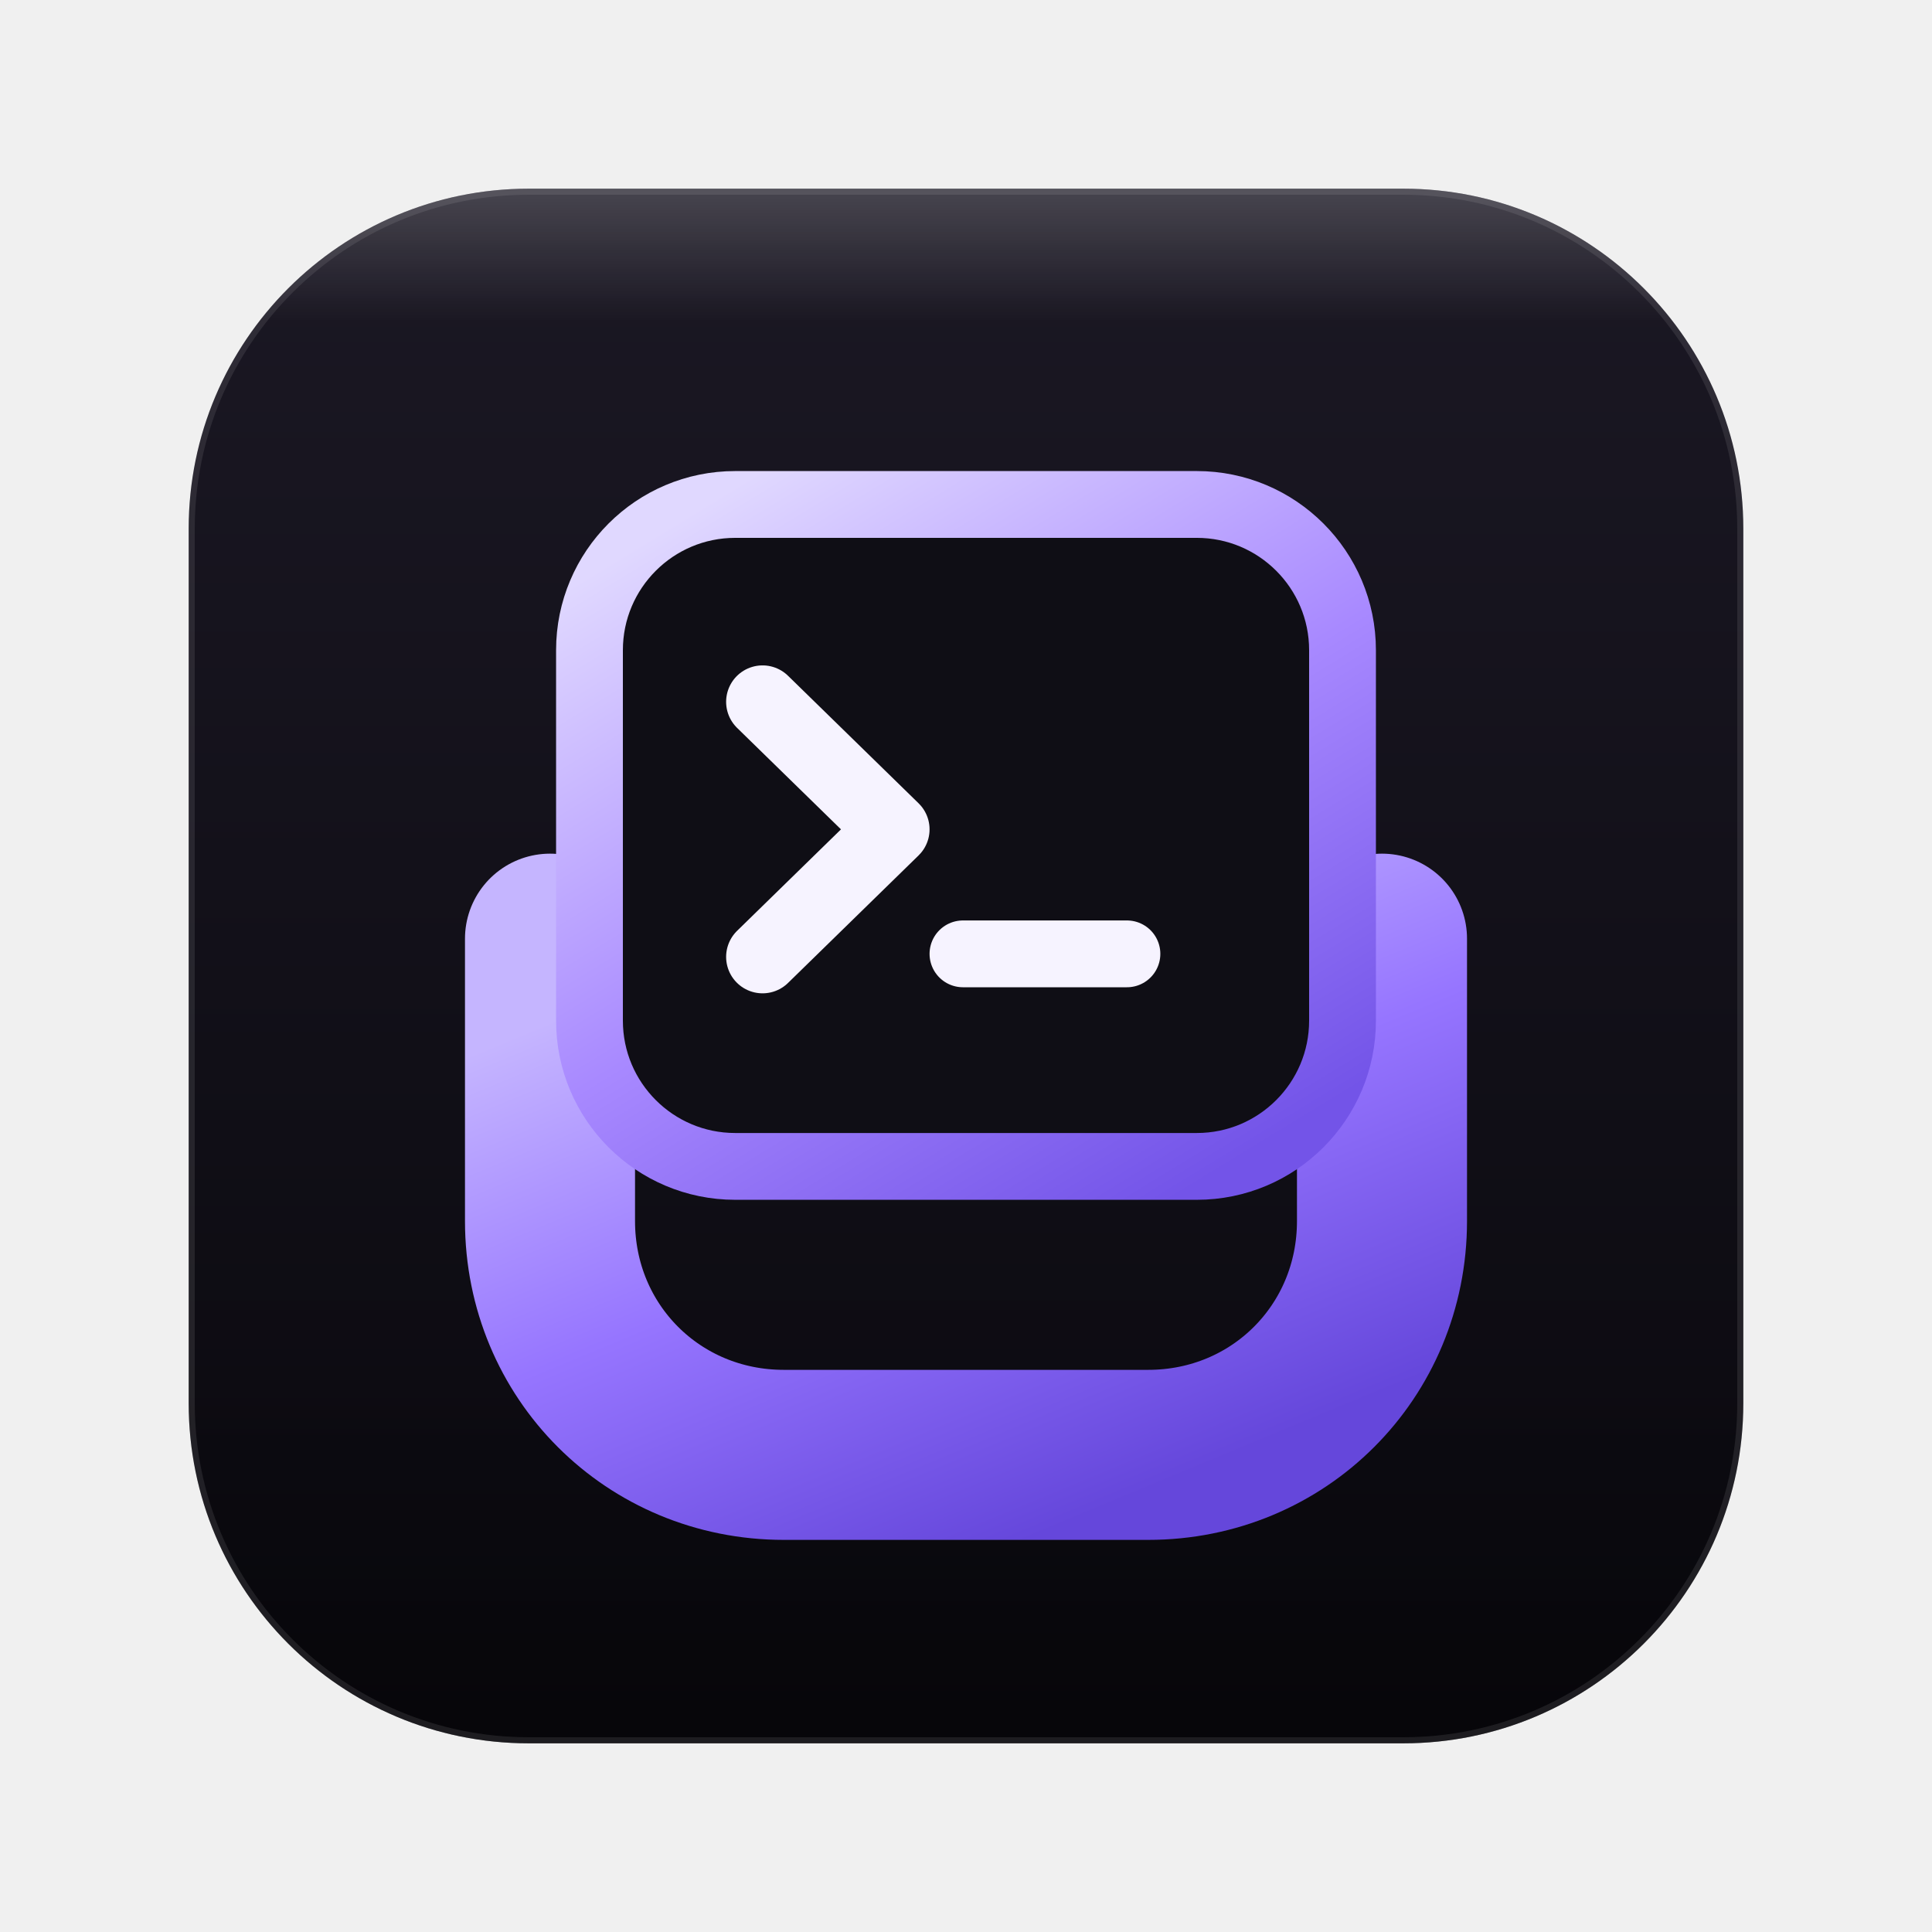
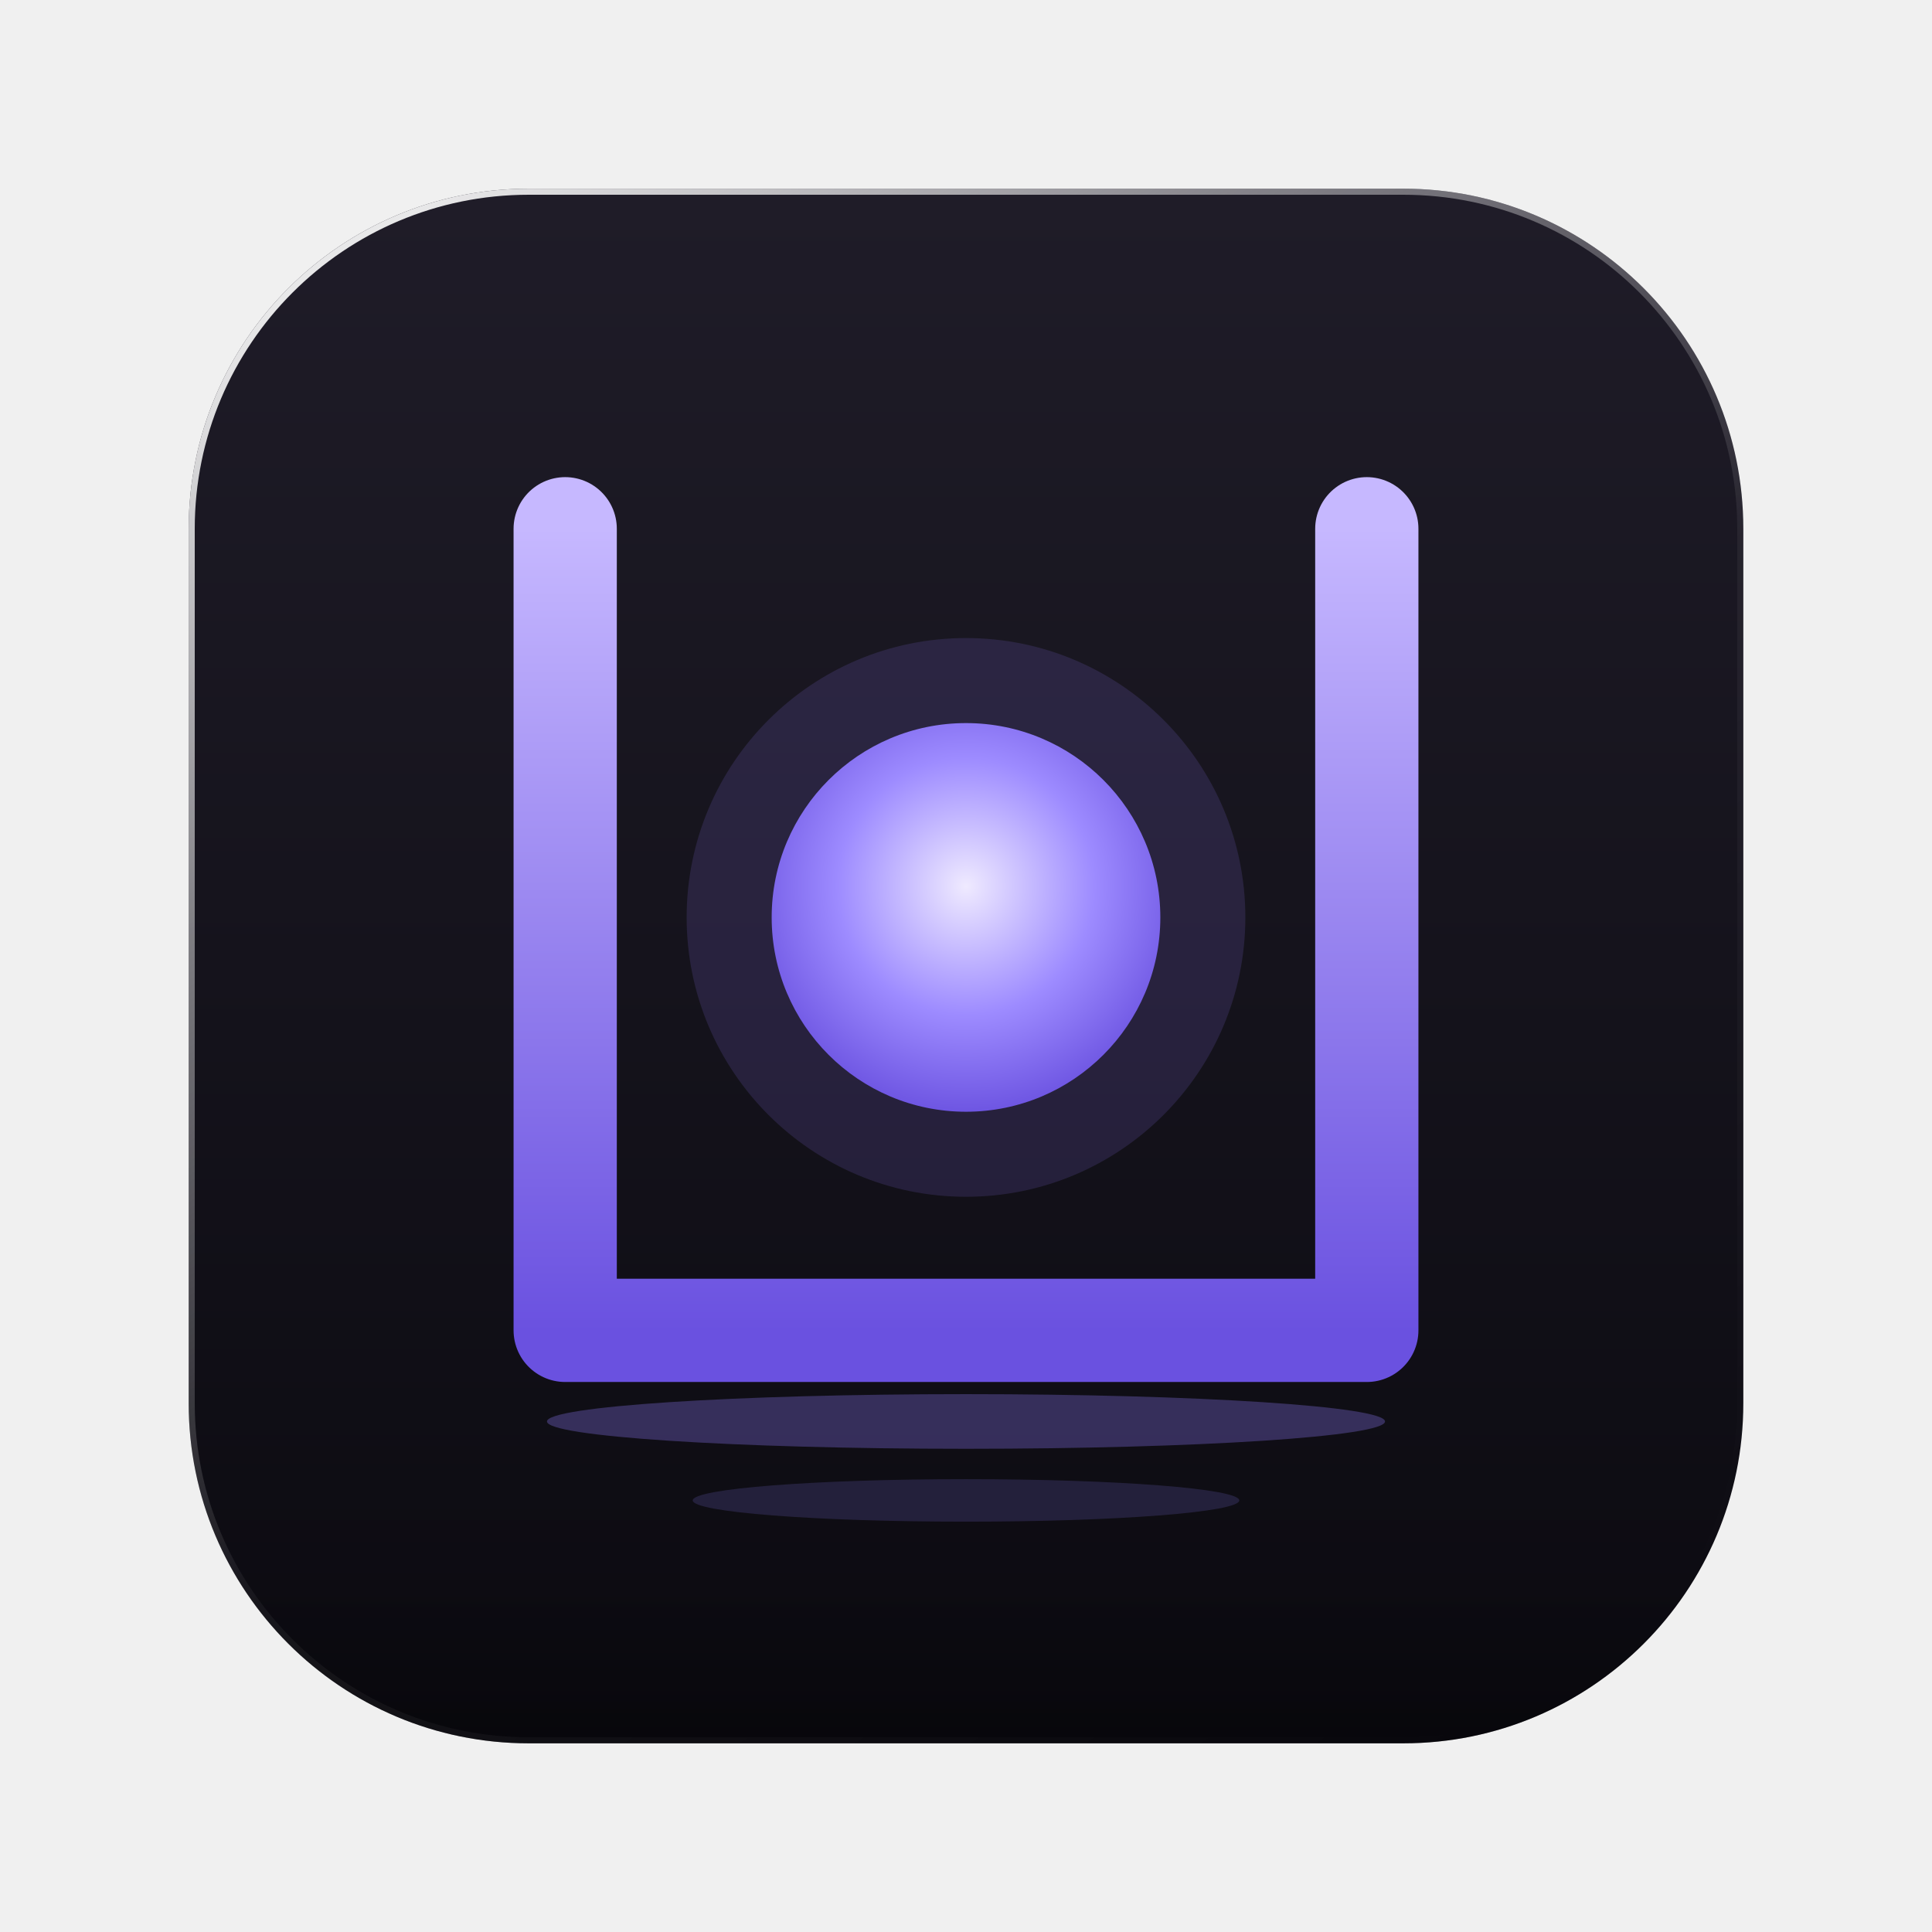
- <svg xmlns="http://www.w3.org/2000/svg" viewBox="0 0 1024 1024" width="1024" height="1024" role="img" aria-label="Pier app icon — minimal docked terminal">
+ <svg xmlns="http://www.w3.org/2000/svg" viewBox="0 0 1024 1024" width="1024" height="1024" role="img" aria-label="Pier app icon — 泊位">
  <defs>
    <linearGradient id="bg" x1="0" y1="0" x2="0" y2="1">
-       <stop offset="0" stop-color="#1b1824" />
-       <stop offset="1" stop-color="#09080d" />
+       <stop offset="0" stop-color="#1f1c28" />
+       <stop offset="1" stop-color="#0b0a10" />
    </linearGradient>
-     <linearGradient id="dock" x1="0.18" y1="0.04" x2="0.82" y2="1">
-       <stop offset="0" stop-color="#c5b5ff" />
-       <stop offset="0.48" stop-color="#9675ff" />
-       <stop offset="1" stop-color="#6547db" />
+     <linearGradient id="vio" x1="0" y1="0" x2="0" y2="1">
+       <stop offset="0" stop-color="#c6b8ff" />
+       <stop offset="1" stop-color="#6a51e0" />
    </linearGradient>
-     <linearGradient id="windowStroke" x1="0.15" y1="0" x2="0.85" y2="1">
-       <stop offset="0" stop-color="#e0d8ff" />
-       <stop offset="0.52" stop-color="#a889ff" />
-       <stop offset="1" stop-color="#7354e8" />
+     <radialGradient id="orb" cx="0.5" cy="0.42" r="0.6">
+       <stop offset="0" stop-color="#efeaff" />
+       <stop offset="0.55" stop-color="#9d8bff" />
+       <stop offset="1" stop-color="#6a51e0" />
+     </radialGradient>
+     <linearGradient id="rim" x1="0.15" y1="0" x2="0.85" y2="1">
+       <stop offset="0" stop-color="#ffffff" stop-opacity="0.9" />
+       <stop offset="0.25" stop-color="#ffffff" stop-opacity="0.45" />
+       <stop offset="0.55" stop-color="#ffffff" stop-opacity="0.05" />
+       <stop offset="1" stop-color="#ffffff" stop-opacity="0" />
    </linearGradient>
-     <linearGradient id="rim" x1="0" y1="0" x2="0" y2="1">
-       <stop offset="0" stop-color="#ffffff" stop-opacity="0.18" />
-       <stop offset="0.08" stop-color="#ffffff" stop-opacity="0" />
-     </linearGradient>
-     <linearGradient id="innerShade" x1="0" y1="0" x2="0" y2="1">
-       <stop offset="0.76" stop-color="#000000" stop-opacity="0" />
+     <linearGradient id="ishadow" x1="0" y1="0" x2="0" y2="1">
+       <stop offset="0.9" stop-color="#000000" stop-opacity="0" />
      <stop offset="1" stop-color="#000000" stop-opacity="0.26" />
    </linearGradient>
-     <clipPath id="plate">
+     <clipPath id="clip">
      <rect width="512" height="512" rx="112" />
    </clipPath>
  </defs>
-   <g transform="translate(100 100) scale(1.609375)">
+   <g transform="translate(100,100) scale(1.609375)">
    <rect width="512" height="512" rx="112" fill="url(#bg)" />
-     <g clip-path="url(#plate)">
-       <rect width="512" height="512" fill="url(#rim)" />
-       <rect width="512" height="512" fill="url(#innerShade)" />
+     <g clip-path="url(#clip)">
+       <rect width="512" height="512" fill="url(#ishadow)" />
+       <rect width="512" height="512" rx="112" fill="none" stroke="url(#rim)" stroke-width="4" />
    </g>
-     <g>
-       <path d="M 119 247 V 340 C 119 383 153 417 196 417 H 316 C 359 417 393 383 393 340 V 247" fill="none" stroke="url(#dock)" stroke-width="56" stroke-linecap="round" stroke-linejoin="round" />
-       <rect x="132" y="104" width="248" height="218" rx="48" fill="#0f0e15" stroke="url(#windowStroke)" stroke-width="22" />
-       <path d="M 189 169 L 232 211 L 189 253" fill="none" stroke="#f6f3ff" stroke-width="24" stroke-linecap="round" stroke-linejoin="round" />
-       <path d="M 255 252 H 309" fill="none" stroke="#f6f3ff" stroke-width="22" stroke-linecap="round" />
-     </g>
-     <rect x="1" y="1" width="510" height="510" rx="111" fill="none" stroke="#ffffff" stroke-opacity="0.09" stroke-width="2" />
+     <path d="M 124 112 L 124 376 L 388 376 L 388 112" fill="none" stroke="url(#vio)" stroke-width="34" stroke-linecap="round" stroke-linejoin="round" />
+     <circle cx="256" cy="240" r="92" fill="#8a76f0" fill-opacity="0.16" />
+     <circle cx="256" cy="240" r="64" fill="url(#orb)" />
+     <ellipse cx="256" cy="406" rx="138" ry="9" fill="#8a76f0" fill-opacity="0.32" />
+     <ellipse cx="256" cy="432" rx="90" ry="7" fill="#8a76f0" fill-opacity="0.18" />
  </g>
</svg>
